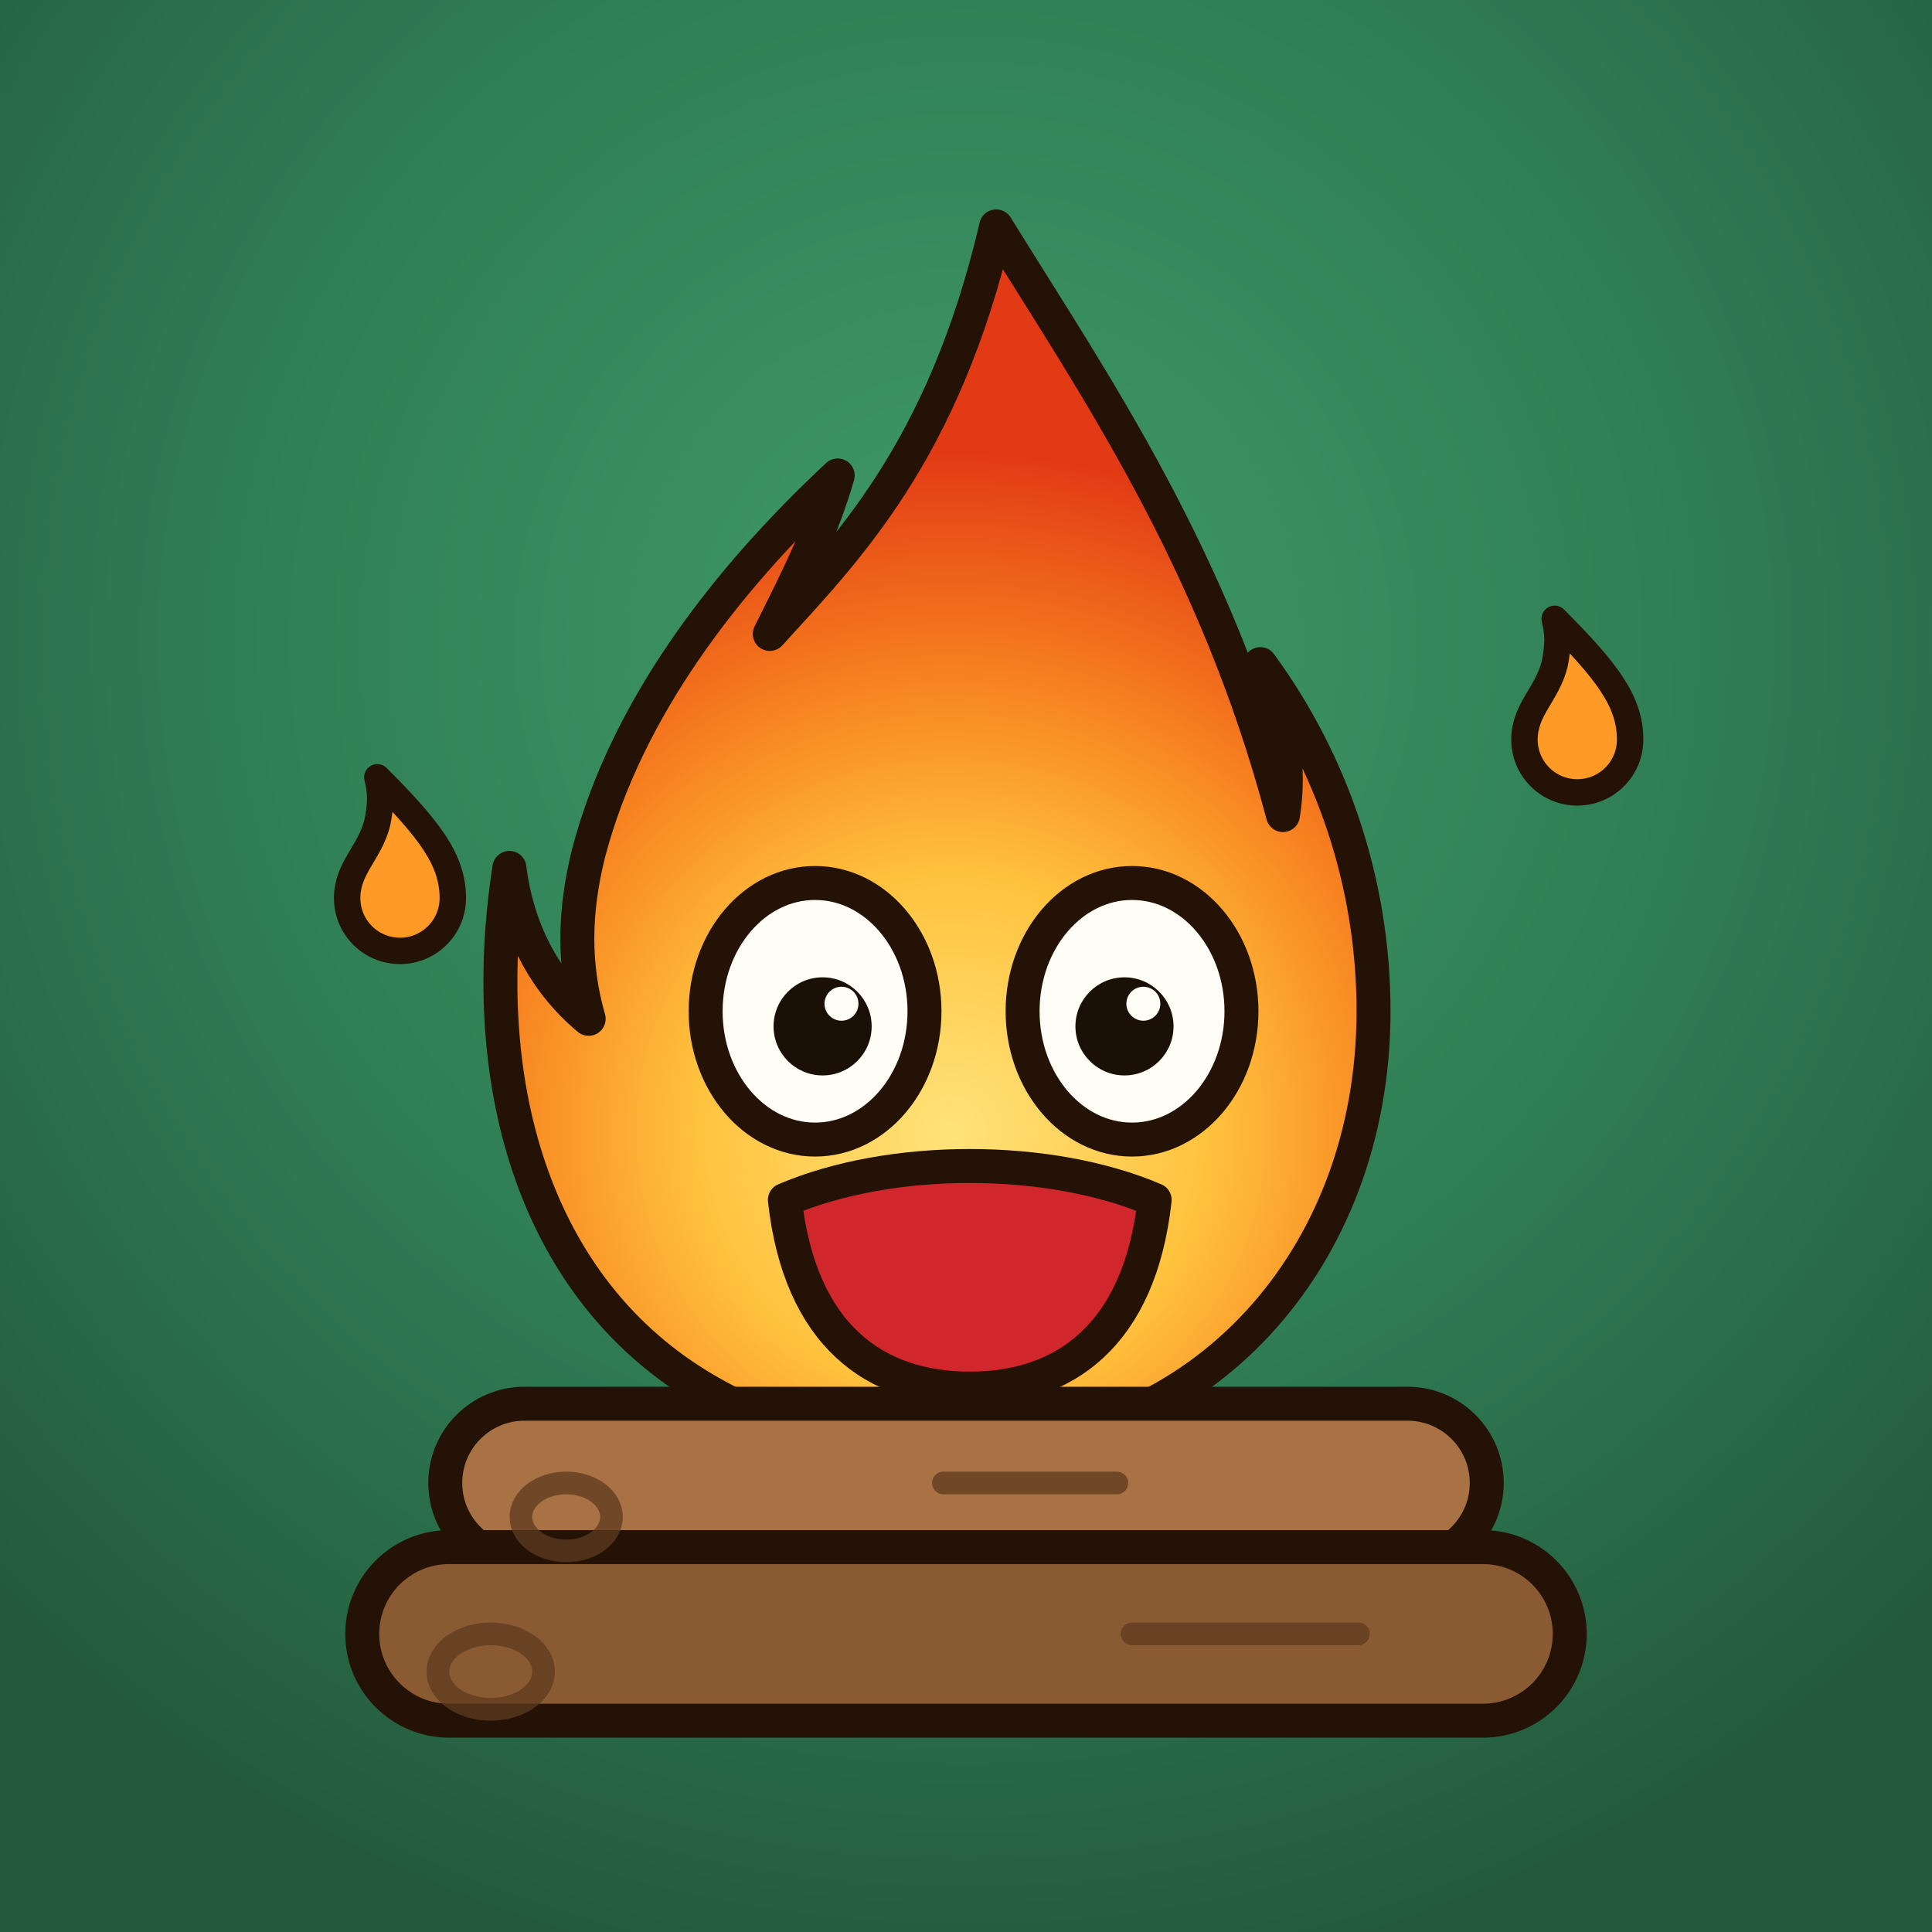
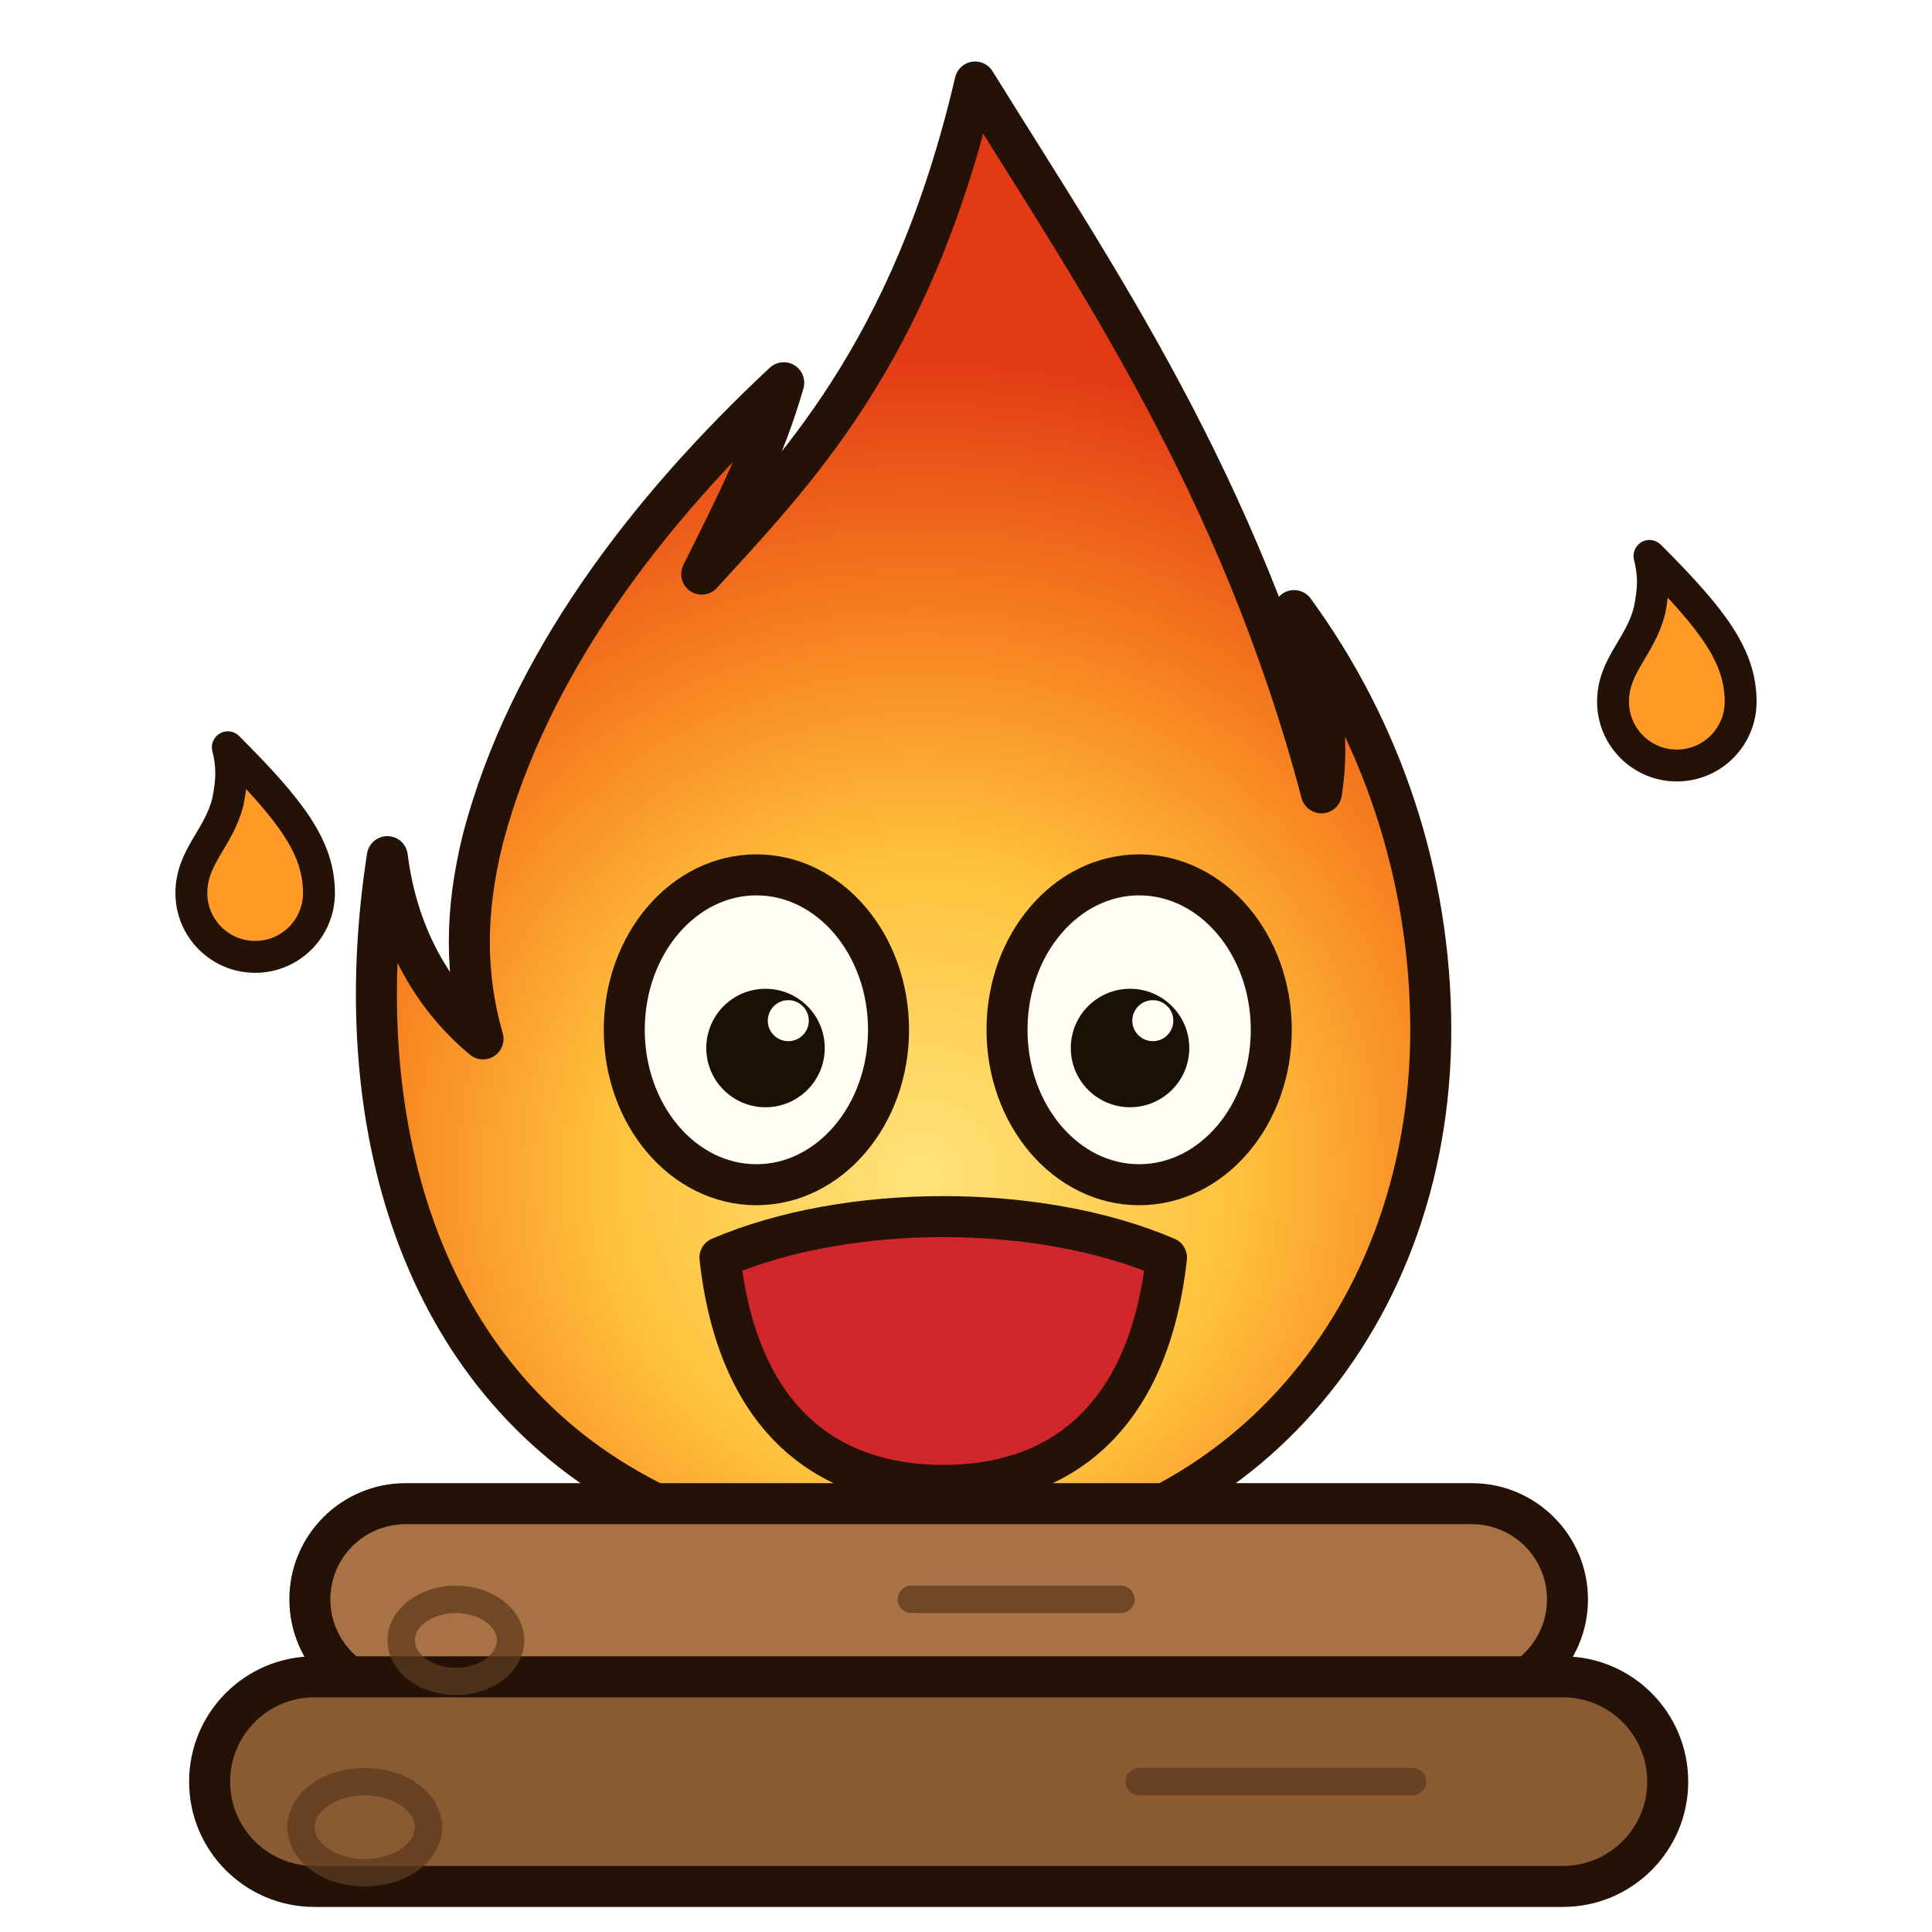
- <svg xmlns="http://www.w3.org/2000/svg" width="512" height="512" viewBox="0 0 512 512">
+ <svg xmlns="http://www.w3.org/2000/svg" width="512" height="512" viewBox="50 42 424 424">
  <defs>
-     <radialGradient id="bg" gradientUnits="userSpaceOnUse" cx="256" cy="170" r="360">
-       <stop offset="0" stop-color="#3f9a6a" />
-       <stop offset="0.55" stop-color="#2f7d55" />
-       <stop offset="1" stop-color="#235a3d" />
-     </radialGradient>
    <radialGradient id="flame" gradientUnits="userSpaceOnUse" cx="252" cy="300" r="180">
      <stop offset="0" stop-color="#ffe37a" />
      <stop offset="0.38" stop-color="#ffc23d" />
      <stop offset="0.68" stop-color="#f7801f" />
      <stop offset="1" stop-color="#e23a15" />
    </radialGradient>
  </defs>
-   <rect width="512" height="512" fill="url(#bg)" />
  <g stroke="#241206" stroke-width="9" stroke-linejoin="round" stroke-linecap="round">
    <path fill="url(#flame)" d="       M 264 60       C 250 120 224 146 204 168       C 212 152 218 140 222 126       C 192 154 166 188 156 226       C 152 242 152 256 156 270       C 144 260 137 246 135 230       C 126 288 142 344 190 370       C 210 381 233 384 256 384       C 318 384 364 334 364 268       C 364 234 353 202 334 176       C 340 190 342 204 340 216       C 322 148 290 102 264 60 Z" />
    <ellipse cx="216" cy="268" rx="29" ry="34" fill="#fffdf5" />
    <ellipse cx="300" cy="268" rx="29" ry="34" fill="#fffdf5" />
    <path fill="#d1262b" d="       M 208 318       C 236 306 278 306 306 318       C 302 354 282 368 257 368       C 232 368 212 354 208 318 Z" />
    <rect x="118" y="372" width="276" height="42" rx="21" fill="#a97244" />
    <rect x="96" y="410" width="320" height="46" rx="23" fill="#8a5a33" />
  </g>
  <circle cx="218" cy="272" r="13" fill="#1b1005" />
  <circle cx="298" cy="272" r="13" fill="#1b1005" />
  <circle cx="223" cy="266" r="4.5" fill="#fffdf5" />
  <circle cx="303" cy="266" r="4.5" fill="#fffdf5" />
  <g fill="none" stroke="#5e3a1e" stroke-width="6" stroke-linecap="round" opacity="0.75">
    <path d="M 150 393 a 12 9 0 1 0 0.1 0" />
    <path d="M 130 433 a 14 10 0 1 0 0.1 0" />
    <path d="M 300 433 h 60" />
    <path d="M 250 393 h 46" />
  </g>
  <g fill="#ff9a26" stroke="#241206" stroke-width="7" stroke-linejoin="round" stroke-linecap="round">
    <path d="M 100 206 c 14 14 20 22 20 32 a 14 14 0 0 1 -28 0 c 0 -8 6 -12 8 -20 c 1 -5 1 -8 0 -12 Z" />
    <path d="M 412 164 c 14 14 20 22 20 32 a 14 14 0 0 1 -28 0 c 0 -8 6 -12 8 -20 c 1 -5 1 -8 0 -12 Z" />
  </g>
</svg>
